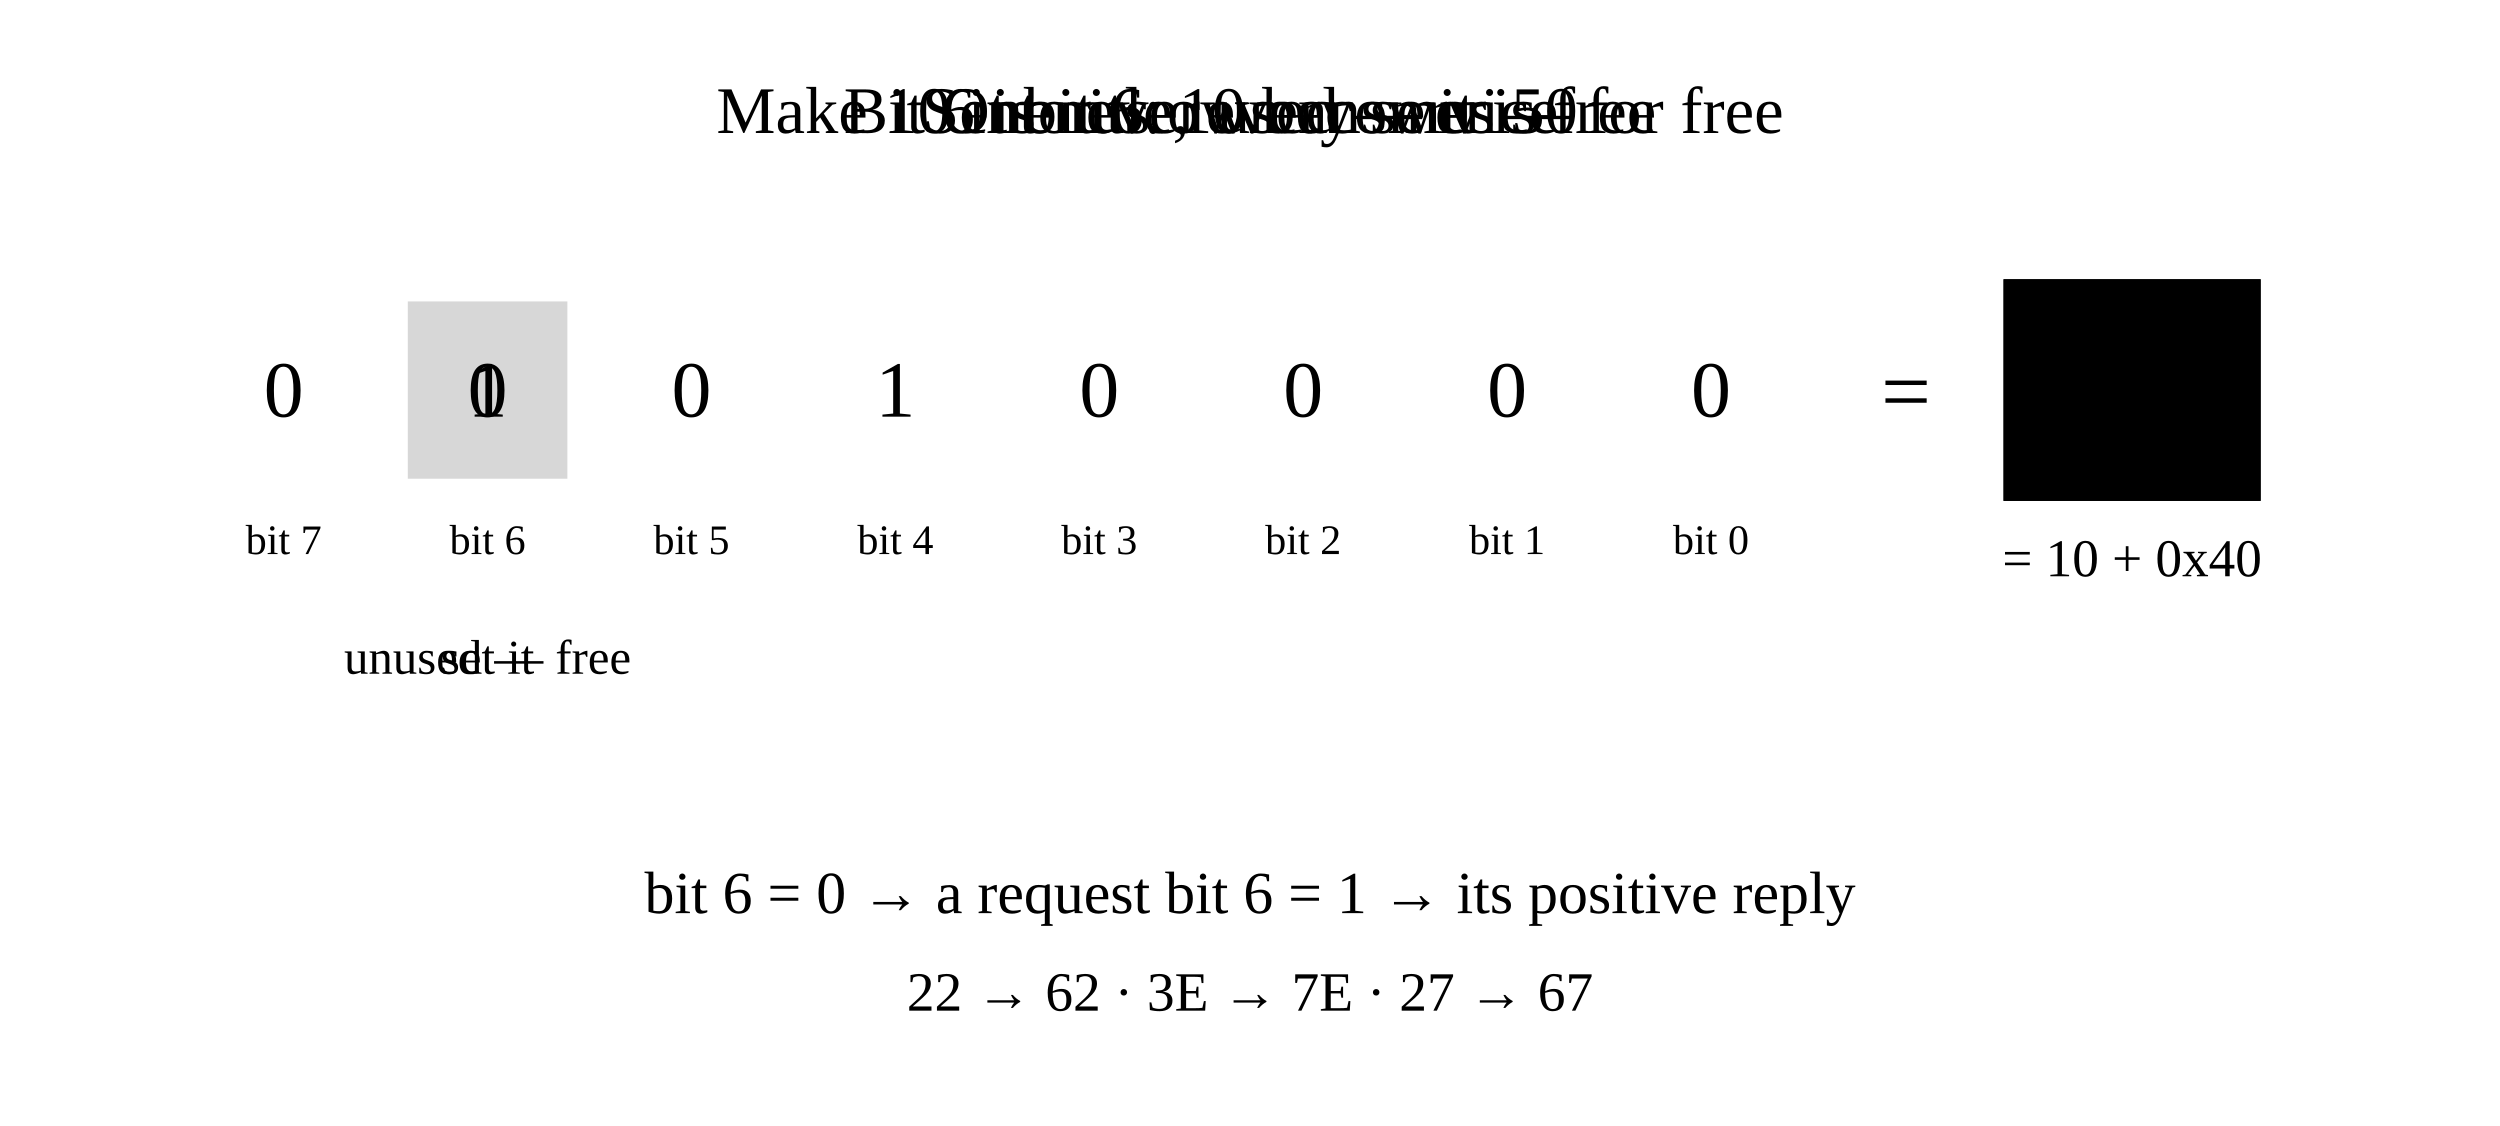
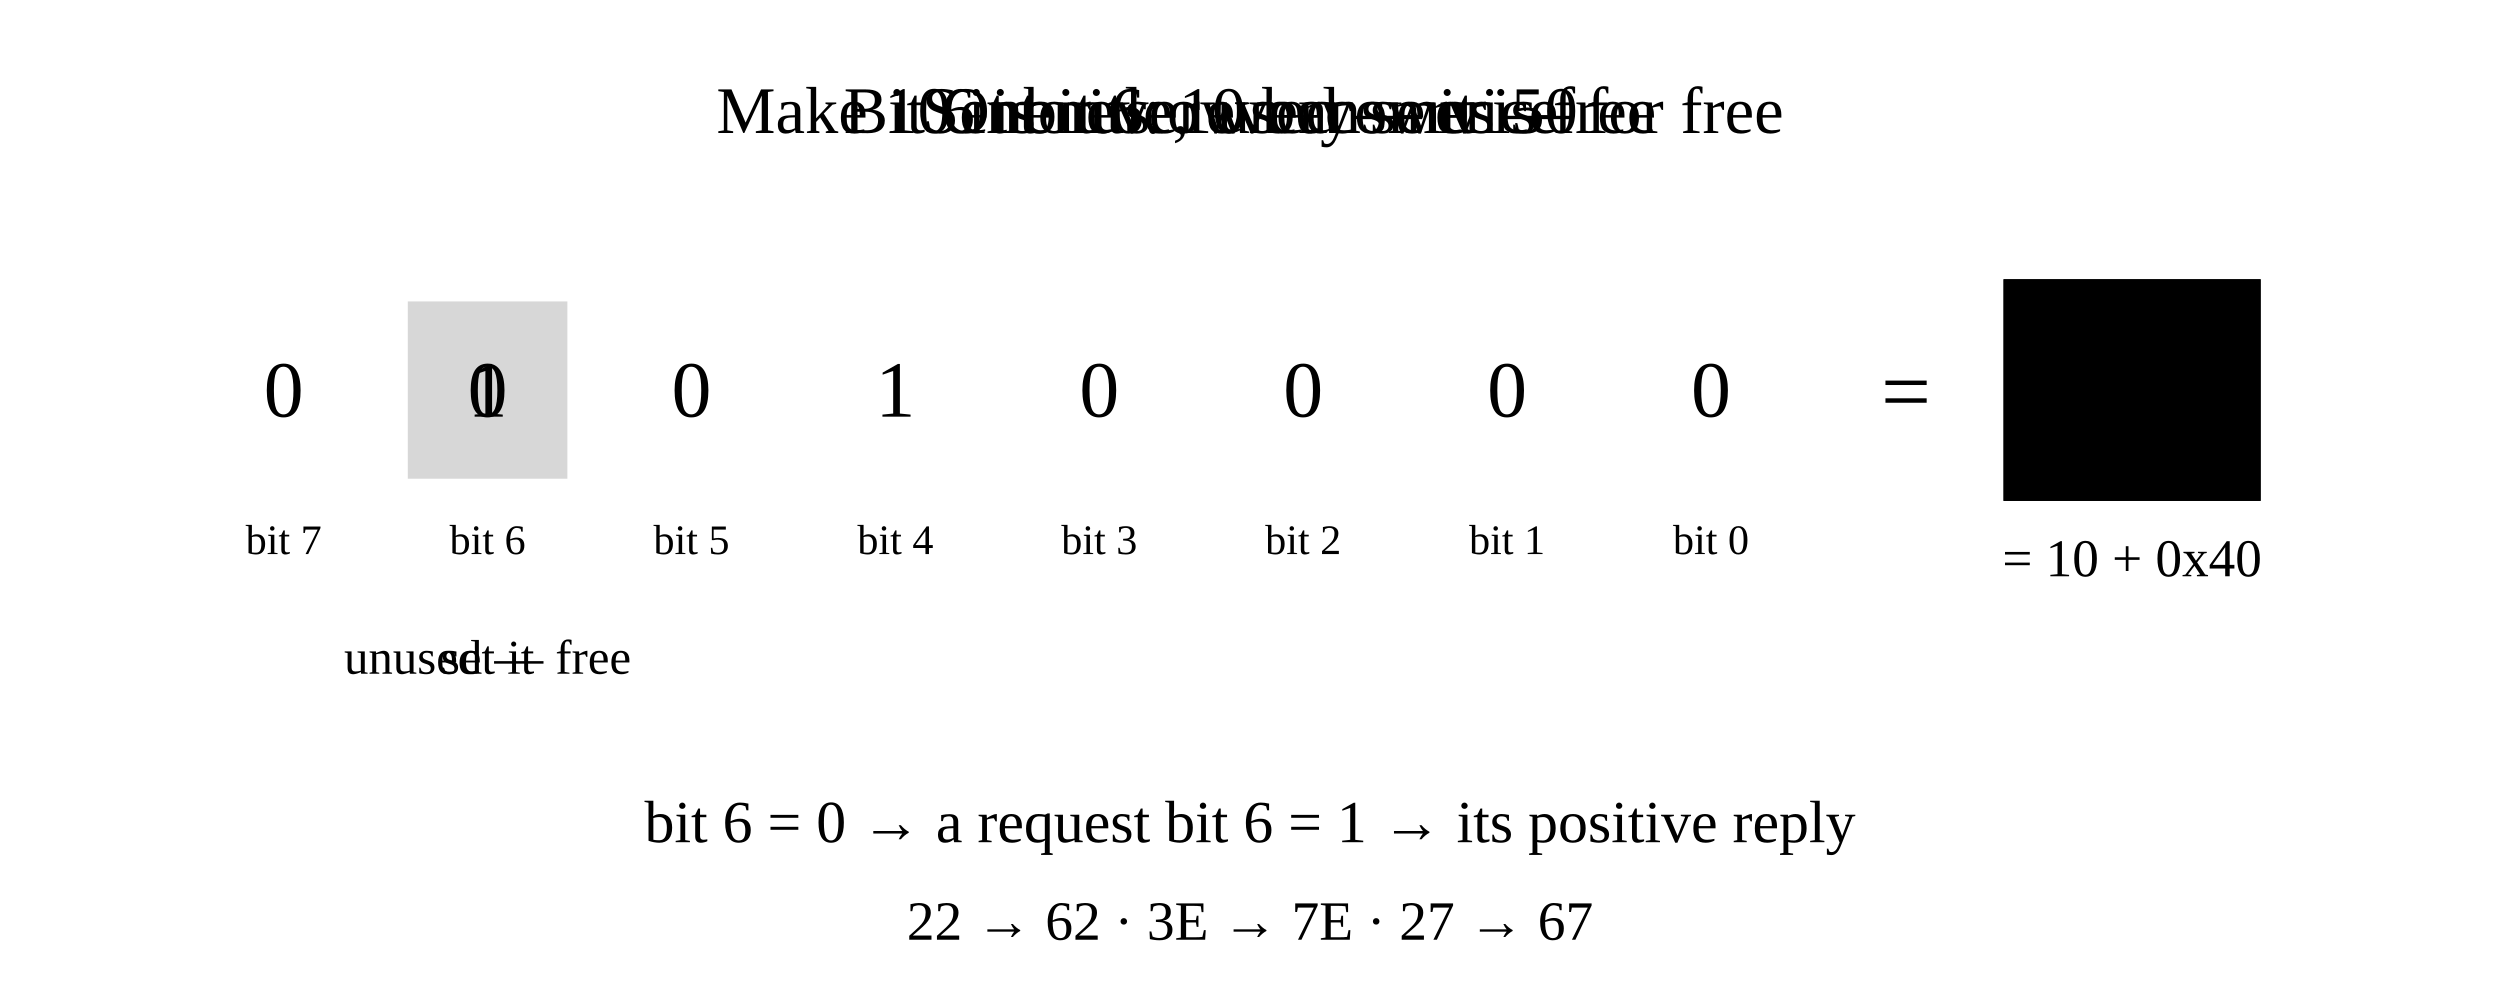
- <svg class="dgm" viewBox="0 0 564 254" role="img" aria-label="The request byte 10 in bits has bit 6 unused; setting bit 6 makes the byte 50 — that fixed step is +0x40, and it works for every service.">
+ <svg class="dgm" viewBox="0 0 564 226" role="img" aria-label="The request byte 10 in bits has bit 6 unused; setting bit 6 makes the byte 50 — that fixed step is +0x40, and it works for every service.">
  <g data-stage="1" data-until="1">
    <text x="282" y="30" text-anchor="middle" class="ink w7" font-size="15">Make 10 into its own answer — for free</text>
  </g>
  <g data-stage="2" data-until="2">
    <text x="282" y="30" text-anchor="middle" class="ink w7" font-size="15">Bit 6 is never used — it is free</text>
  </g>
  <g data-stage="3" data-until="3">
    <text x="282" y="30" text-anchor="middle" class="ink w7" font-size="15">Set bit 6: 10 becomes 50</text>
  </g>
  <g data-stage="4">
    <text x="282" y="30" text-anchor="middle" class="ink w7" font-size="15">One rule, every service</text>
  </g>
  <rect x="44" y="66" width="40" height="44" class="ln" stroke-width="1.6" fill="none" />
  <text x="64" y="94" text-anchor="middle" class="mut mono-t" font-size="18">0</text>
  <text x="64" y="125" text-anchor="middle" class="mut" font-size="9.5">bit 7</text>
  <rect x="90" y="66" width="40" height="44" class="acc-s" stroke-width="2.4" fill="none" />
  <g data-until="2">
    <text x="110" y="94" text-anchor="middle" class="mut mono-t" font-size="18">0</text>
  </g>
  <g data-stage="3">
    <rect x="92" y="68" width="36" height="40" class="acc" opacity="0.16" />
    <text x="110" y="94" text-anchor="middle" class="acc mono-t w8" font-size="18">1</text>
  </g>
  <text x="110" y="125" text-anchor="middle" class="mut" font-size="9.5">bit 6</text>
  <rect x="136" y="66" width="40" height="44" class="ln" stroke-width="1.6" fill="none" />
  <text x="156" y="94" text-anchor="middle" class="mut mono-t" font-size="18">0</text>
  <text x="156" y="125" text-anchor="middle" class="mut" font-size="9.5">bit 5</text>
  <rect x="182" y="66" width="40" height="44" class="ln" stroke-width="1.6" fill="none" />
  <text x="202" y="94" text-anchor="middle" class="ink mono-t" font-size="18">1</text>
  <text x="202" y="125" text-anchor="middle" class="mut" font-size="9.5">bit 4</text>
  <rect x="228" y="66" width="40" height="44" class="ln" stroke-width="1.6" fill="none" />
  <text x="248" y="94" text-anchor="middle" class="mut mono-t" font-size="18">0</text>
  <text x="248" y="125" text-anchor="middle" class="mut" font-size="9.5">bit 3</text>
  <rect x="274" y="66" width="40" height="44" class="ln" stroke-width="1.6" fill="none" />
  <text x="294" y="94" text-anchor="middle" class="mut mono-t" font-size="18">0</text>
  <text x="294" y="125" text-anchor="middle" class="mut" font-size="9.5">bit 2</text>
  <rect x="320" y="66" width="40" height="44" class="ln" stroke-width="1.6" fill="none" />
  <text x="340" y="94" text-anchor="middle" class="mut mono-t" font-size="18">0</text>
  <text x="340" y="125" text-anchor="middle" class="mut" font-size="9.5">bit 1</text>
  <rect x="366" y="66" width="40" height="44" class="ln" stroke-width="1.6" fill="none" />
  <text x="386" y="94" text-anchor="middle" class="mut mono-t" font-size="18">0</text>
  <text x="386" y="125" text-anchor="middle" class="mut" font-size="9.5">bit 0</text>
  <text x="430" y="95" text-anchor="middle" class="mut mono-t w8" font-size="20">=</text>
  <g data-until="2">
    <g>
      <rect x="452" y="63" width="58" height="50" rx="0" class="plate ln" stroke-width="2.4" />
      <text x="481" y="94.8" text-anchor="middle" class="ink mono-t" font-size="20">10</text>
    </g>
  </g>
  <g data-stage="3">
    <g>
      <rect x="452" y="63" width="58" height="50" rx="0" class="plate tick" stroke-width="2.4" />
      <text x="481" y="94.8" text-anchor="middle" class="ink mono-t" font-size="20">50</text>
      <circle cx="501" cy="72" r="6" class="plate tick" stroke-width="1.3" />
      <path d="M 498.3 72 l 1.7 1.9 L 504 69.4" class="tick" stroke-width="1.5" fill="none" stroke-linecap="round" stroke-linejoin="round" />
    </g>
  </g>
  <g data-stage="3">
    <text x="481" y="130" text-anchor="middle" class="acc mono-t w7" font-size="12">= 10 + 0x40</text>
  </g>
  <g data-stage="2" data-until="2">
    <path d="M 110 132 V 140" class="acc-s" stroke-width="1.4" />
    <text x="110" y="152" text-anchor="middle" class="acc mono-t" font-size="11">unused — free</text>
  </g>
  <g data-stage="3">
    <path d="M 110 132 V 140" class="acc-s" stroke-width="1.4" />
    <text x="110" y="152" text-anchor="middle" class="acc mono-t w7" font-size="11">set it</text>
  </g>
  <g data-stage="4">
-     <path d="M 44 178 H 520" class="ln" stroke-width="1" />
-     <text x="282" y="206" text-anchor="middle" class="ink w7" font-size="13.5">bit 6 = 0 → a request      bit 6 = 1 → its positive reply</text>
-     <text x="282" y="228" text-anchor="middle" class="acc mono-t w7" font-size="12.5">22 → 62   ·   3E → 7E   ·   27 → 67</text>
+     <path d="M 44 162 H 520" class="ln" stroke-width="1" />
+     <text x="282" y="190" text-anchor="middle" class="ink w7" font-size="13.5">bit 6 = 0 → a request      bit 6 = 1 → its positive reply</text>
+     <text x="282" y="212" text-anchor="middle" class="acc mono-t w7" font-size="12.5">22 → 62   ·   3E → 7E   ·   27 → 67</text>
  </g>
</svg>
